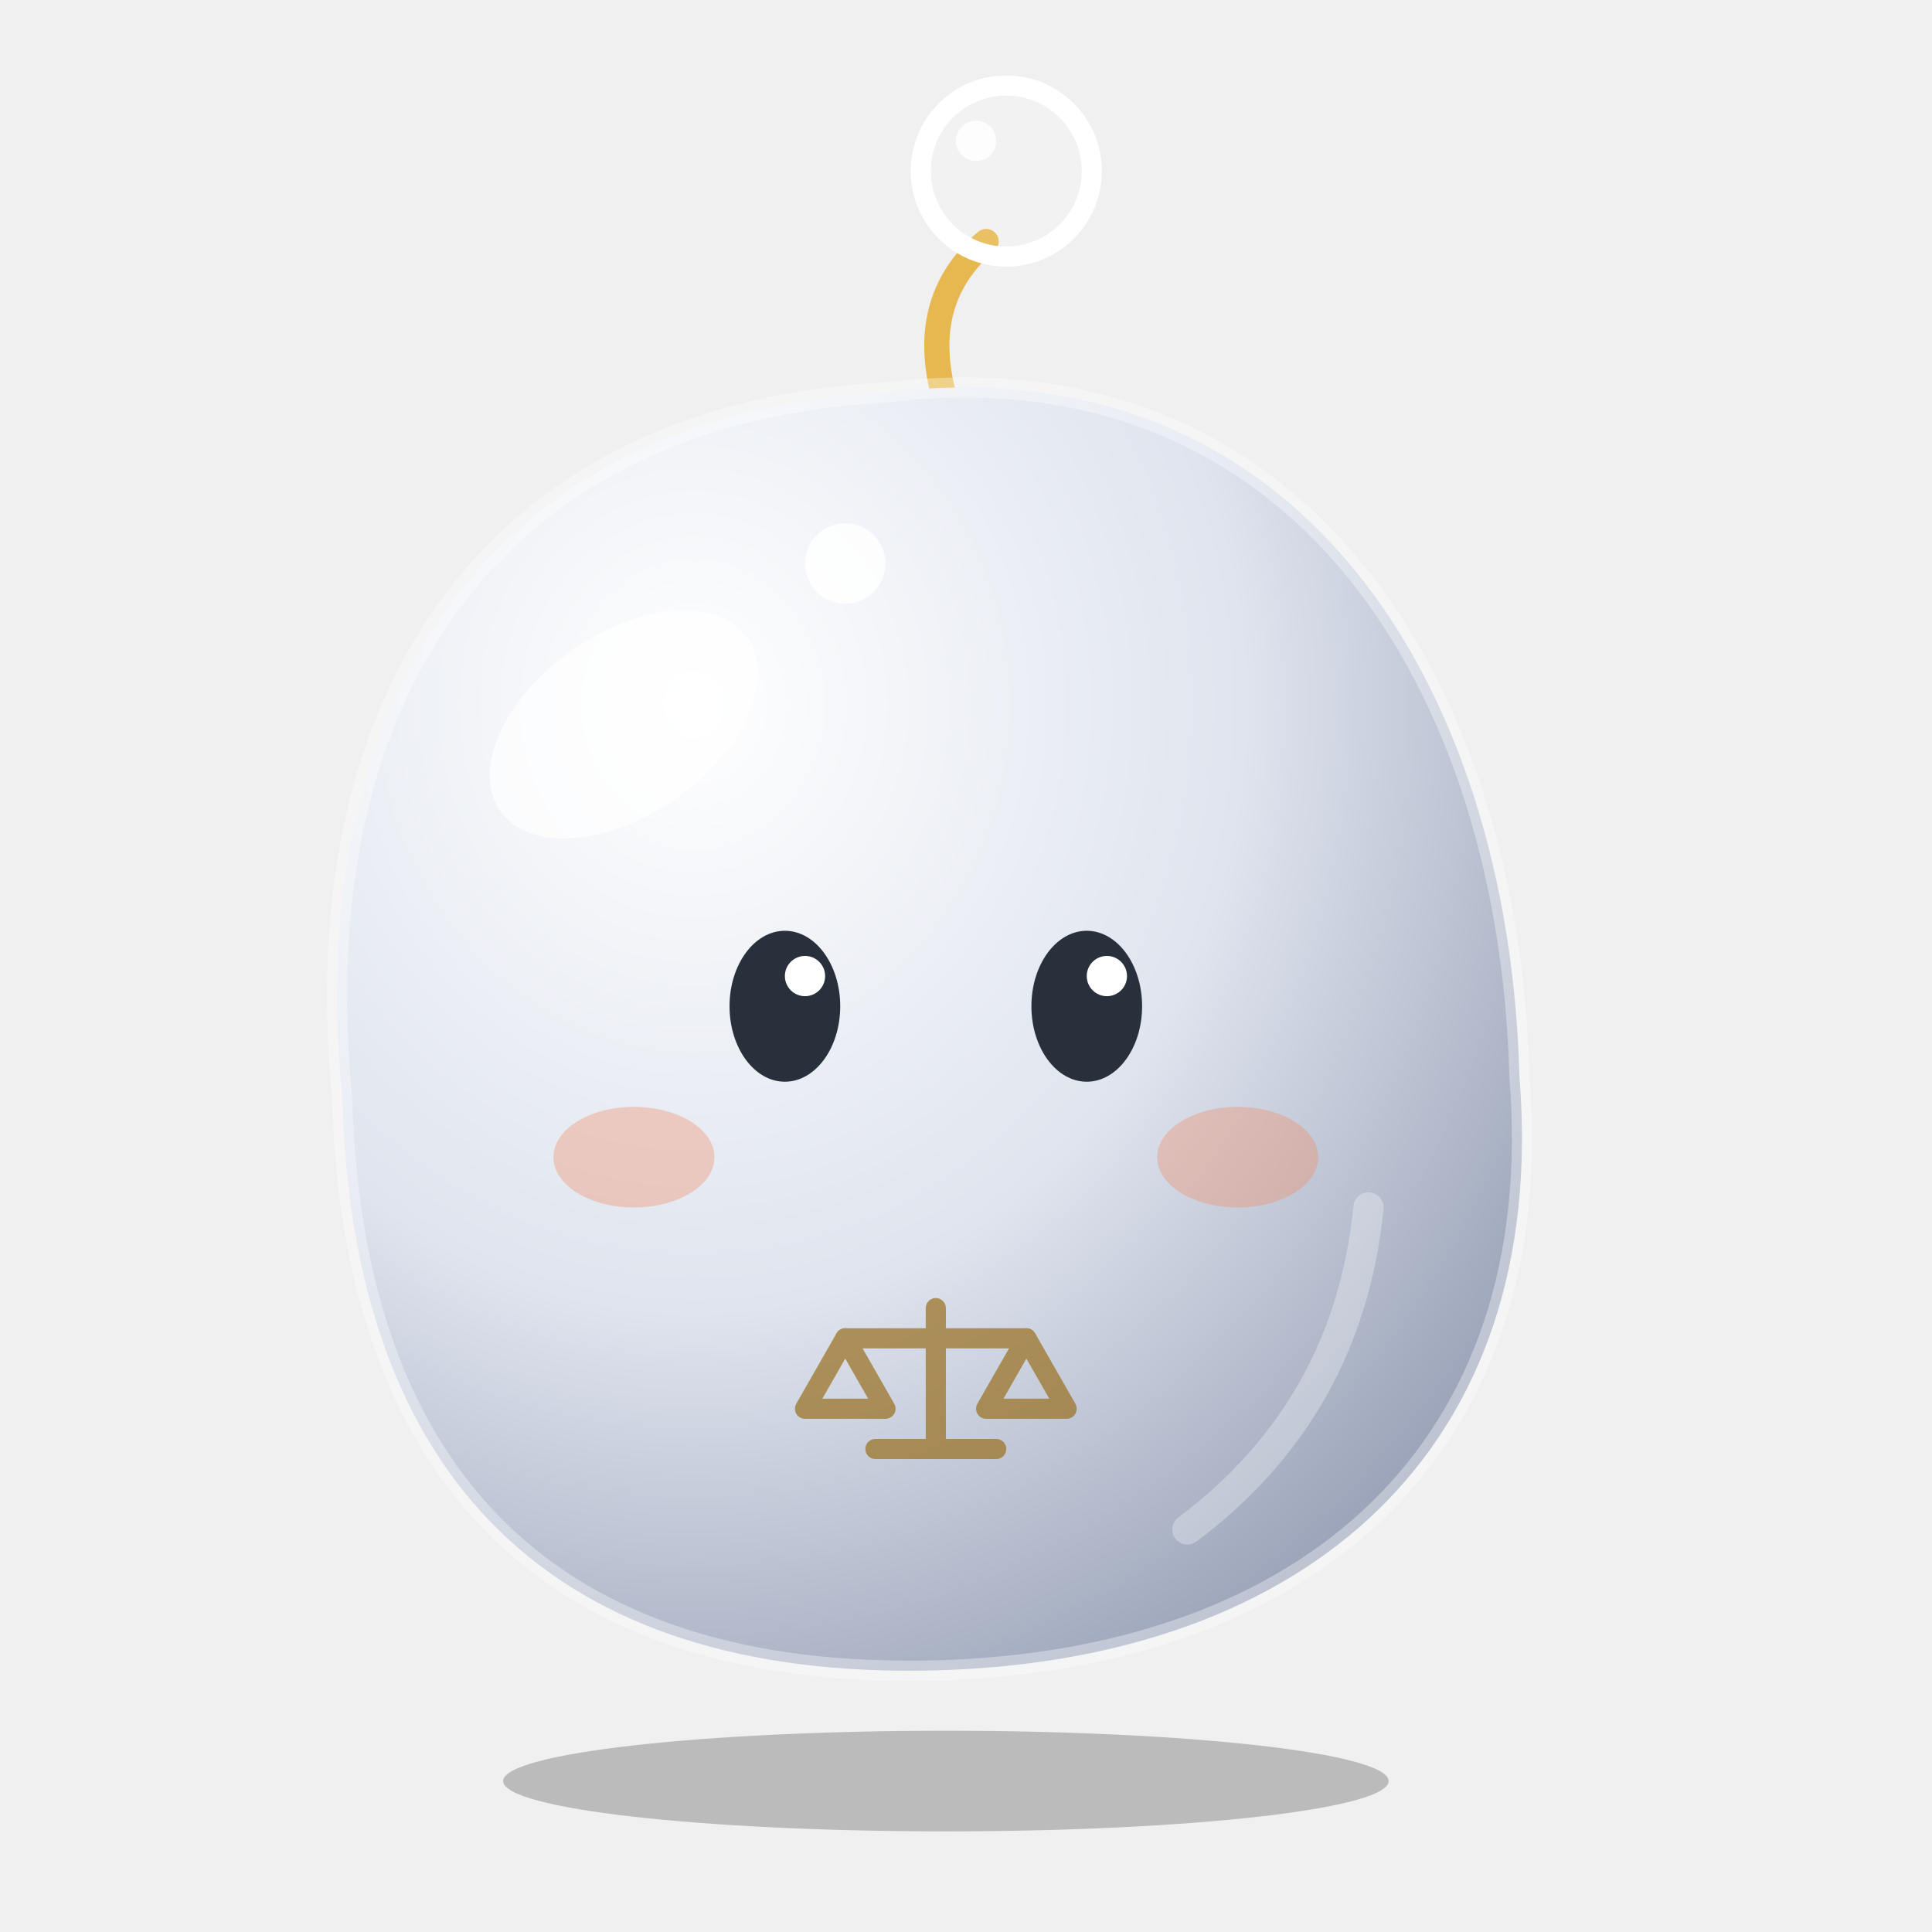
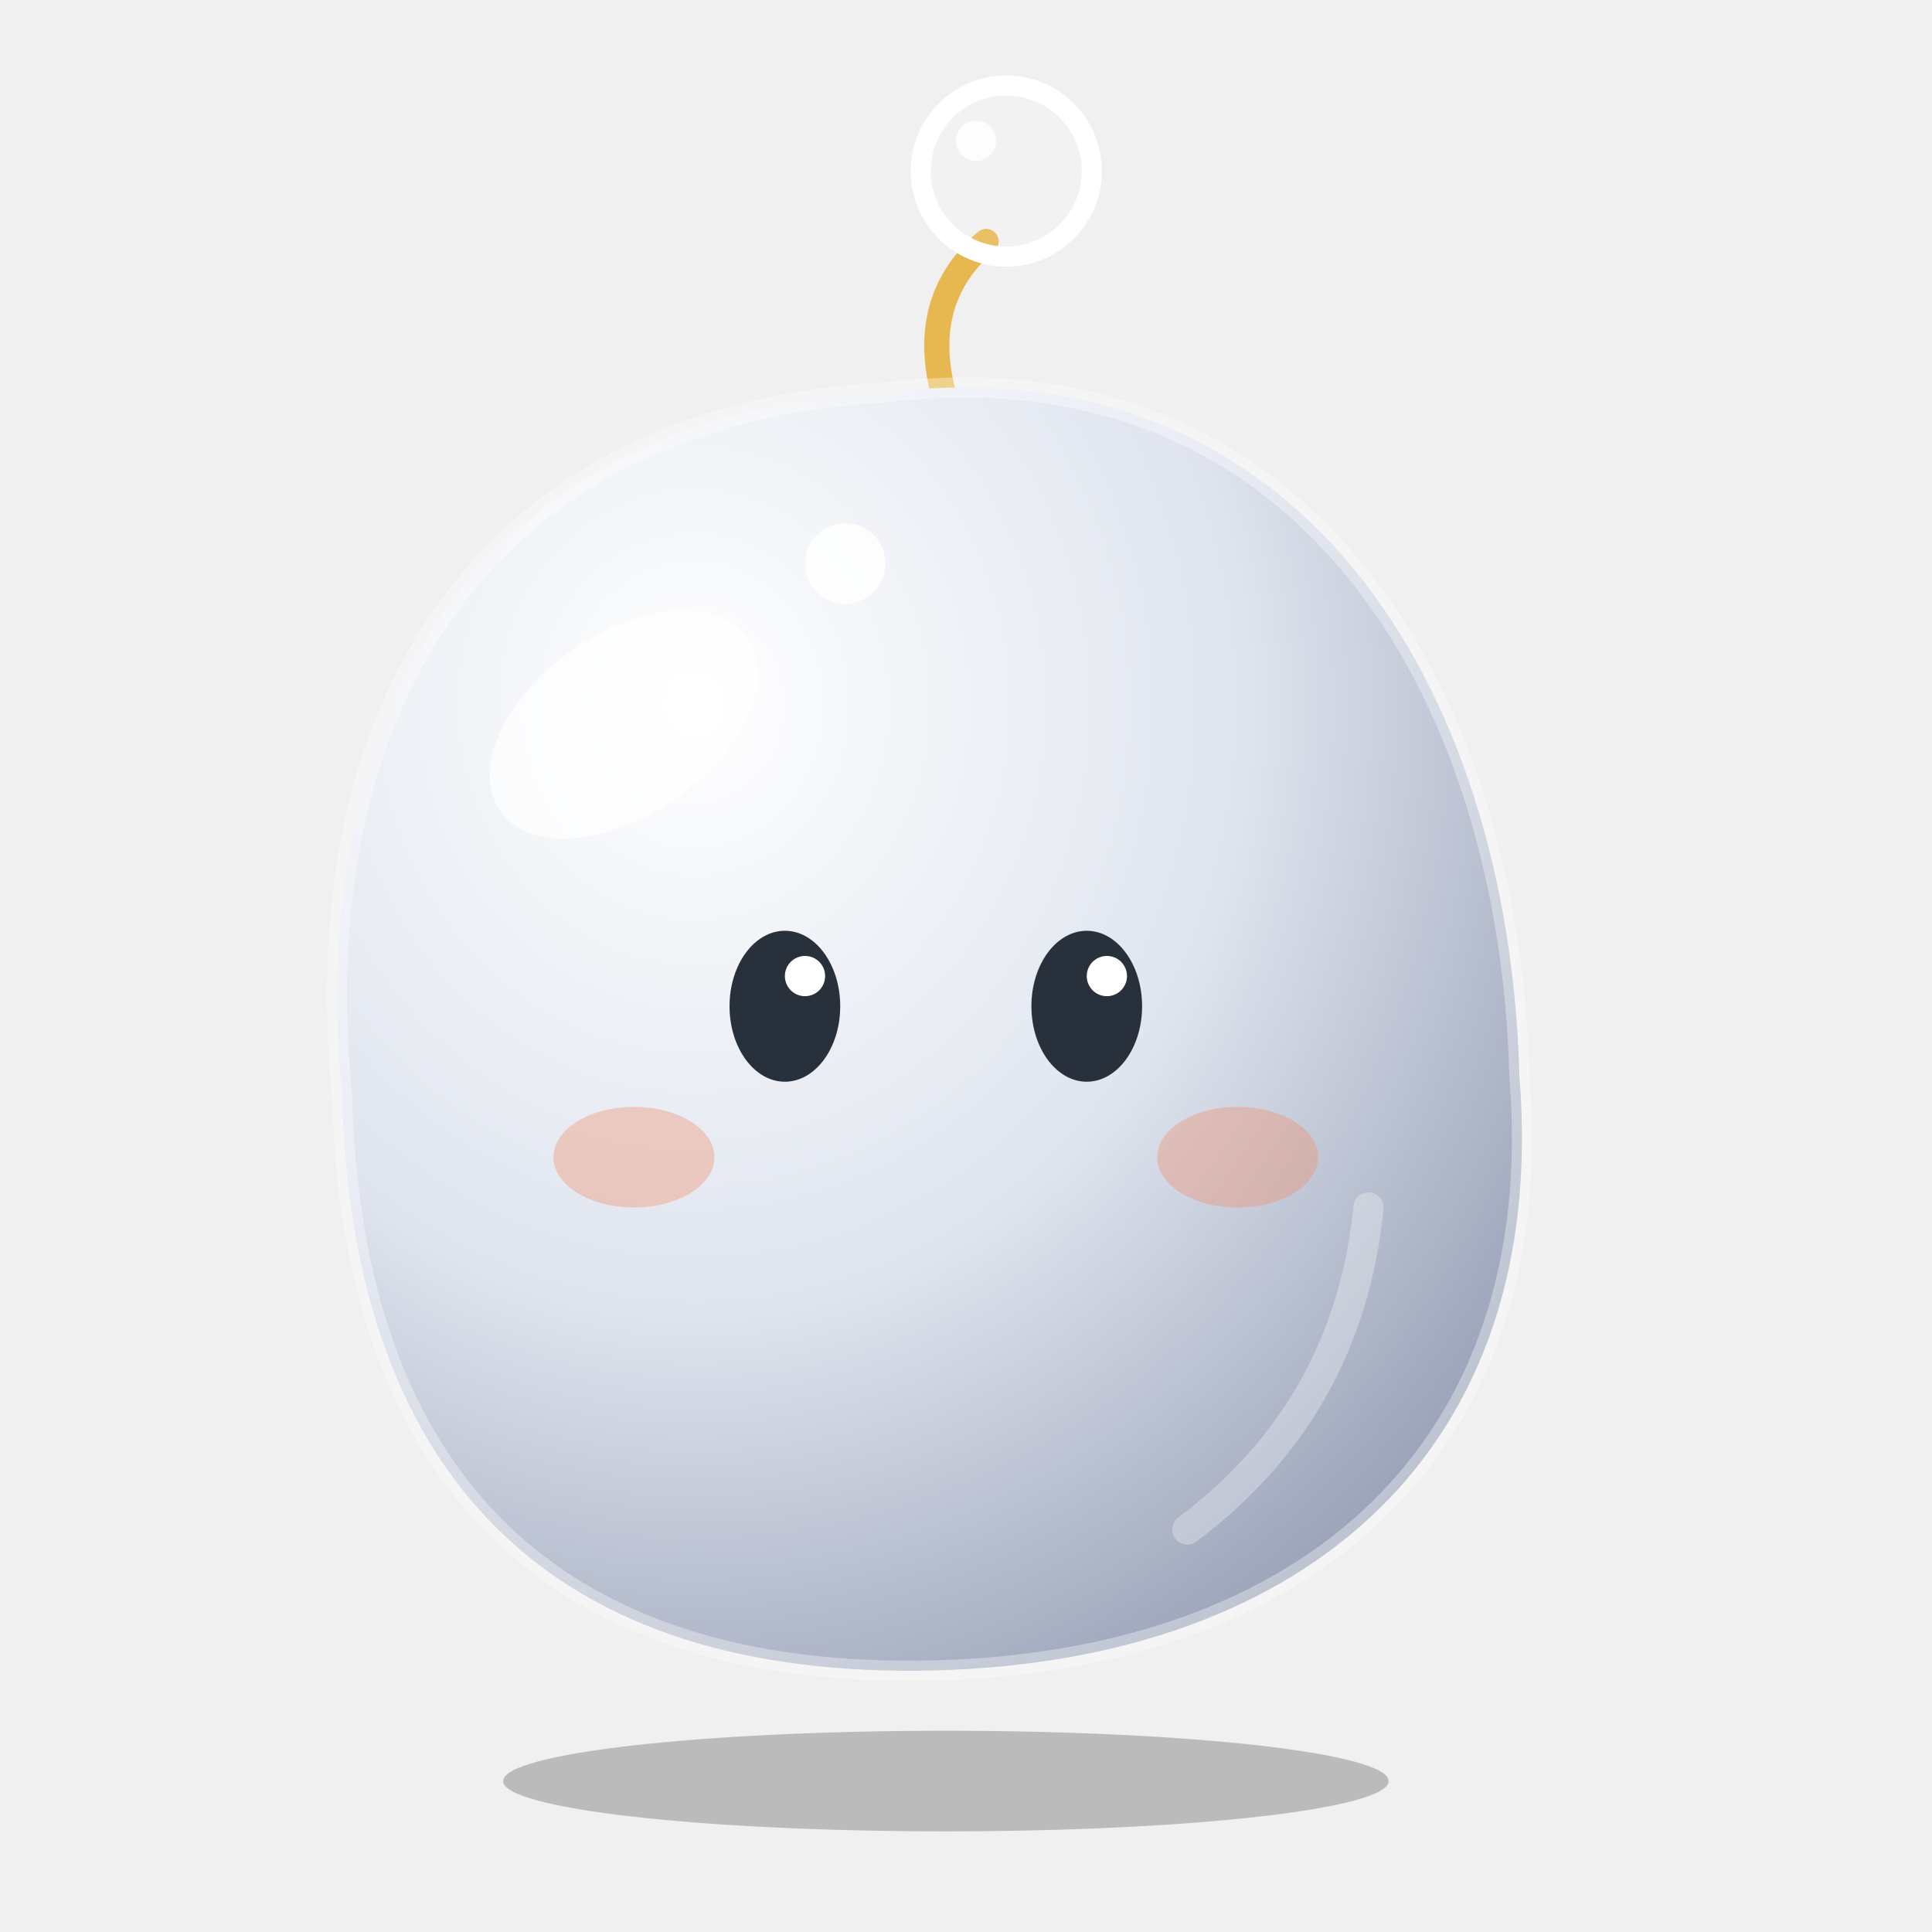
<svg xmlns="http://www.w3.org/2000/svg" width="192" height="192" viewBox="0 0 192 192" role="img" aria-labelledby="title desc">
  <defs>
    <radialGradient id="body" cx=".3" cy=".25" r=".85">
      <stop stop-color="#ffffff" />
      <stop offset=".55" stop-color="#dfe4ee" />
      <stop offset="1" stop-color="#9aa3b8" />
    </radialGradient>
  </defs>
  <style>.blob{animation:breathe 4.5s ease-in-out infinite;transform-origin:92px 166px}.eyes{animation:blink 6s infinite;transform-origin:93px 100px}@keyframes breathe{50%{transform:translateY(-3px) scale(1.02,.98)}}@keyframes blink{0%,44%,48%,100%{transform:scaleY(1)}46%{transform:scaleY(.1)}}@media(prefers-reduced-motion:reduce){.blob,.eyes{animation:none}}</style>
  <ellipse cx="94" cy="177" rx="44" ry="5" fill="#000000" opacity=".22" />
  <g class="blob" stroke-linecap="round" stroke-linejoin="round">
    <g class="head">
      <path d="M94 40Q91 30 98 24" fill="none" stroke="#e6b84f" stroke-width="2.5" />
      <circle cx="100" cy="17" r="8.5" fill="#ffffff" fill-opacity=".12" stroke="#ffffff" stroke-width="2" />
      <circle cx="97" cy="14" r="2" fill="#ffffff" opacity=".85" />
      <path d="M34 109C30 68 50 41 88 39C129 34 150 68 151 107C154 144 130 165 93 166C55 167 35 147 34 109Z" fill="url(#body)" />
      <path d="M34 109C30 68 50 41 88 39C129 34 150 68 151 107C154 144 130 165 93 166C55 167 35 147 34 109Z" fill="none" stroke="#ffffff" stroke-opacity=".35" stroke-width="2" />
      <ellipse cx="62" cy="72" rx="15" ry="9" transform="rotate(-35 62 72)" fill="#ffffff" opacity=".7" />
      <circle cx="84" cy="56" r="4" fill="#ffffff" opacity=".85" />
      <path d="M136 120Q134 140 118 152" fill="none" stroke="#ffffff" stroke-width="3" opacity=".3" />
      <g fill="#ef8f6b" opacity=".38">
        <ellipse cx="63" cy="115" rx="8" ry="5" />
        <ellipse cx="123" cy="115" rx="8" ry="5" />
      </g>
-       <g fill="none" stroke="#9c7428" stroke-width="2" opacity=".75">
-         <path d="M93 130V144M87 144H99M84 133H102" />
-         <path d="M84 133L80 140H88ZM102 133L98 140H106Z" />
-       </g>
      <g class="gaze">
        <g class="eyes" fill="#28303c">
          <ellipse cx="78" cy="100" rx="5.5" ry="7.5" />
          <ellipse cx="108" cy="100" rx="5.5" ry="7.5" />
          <circle cx="80" cy="97" r="2" fill="#ffffff" />
          <circle cx="110" cy="97" r="2" fill="#ffffff" />
        </g>
      </g>
    </g>
  </g>
</svg>
